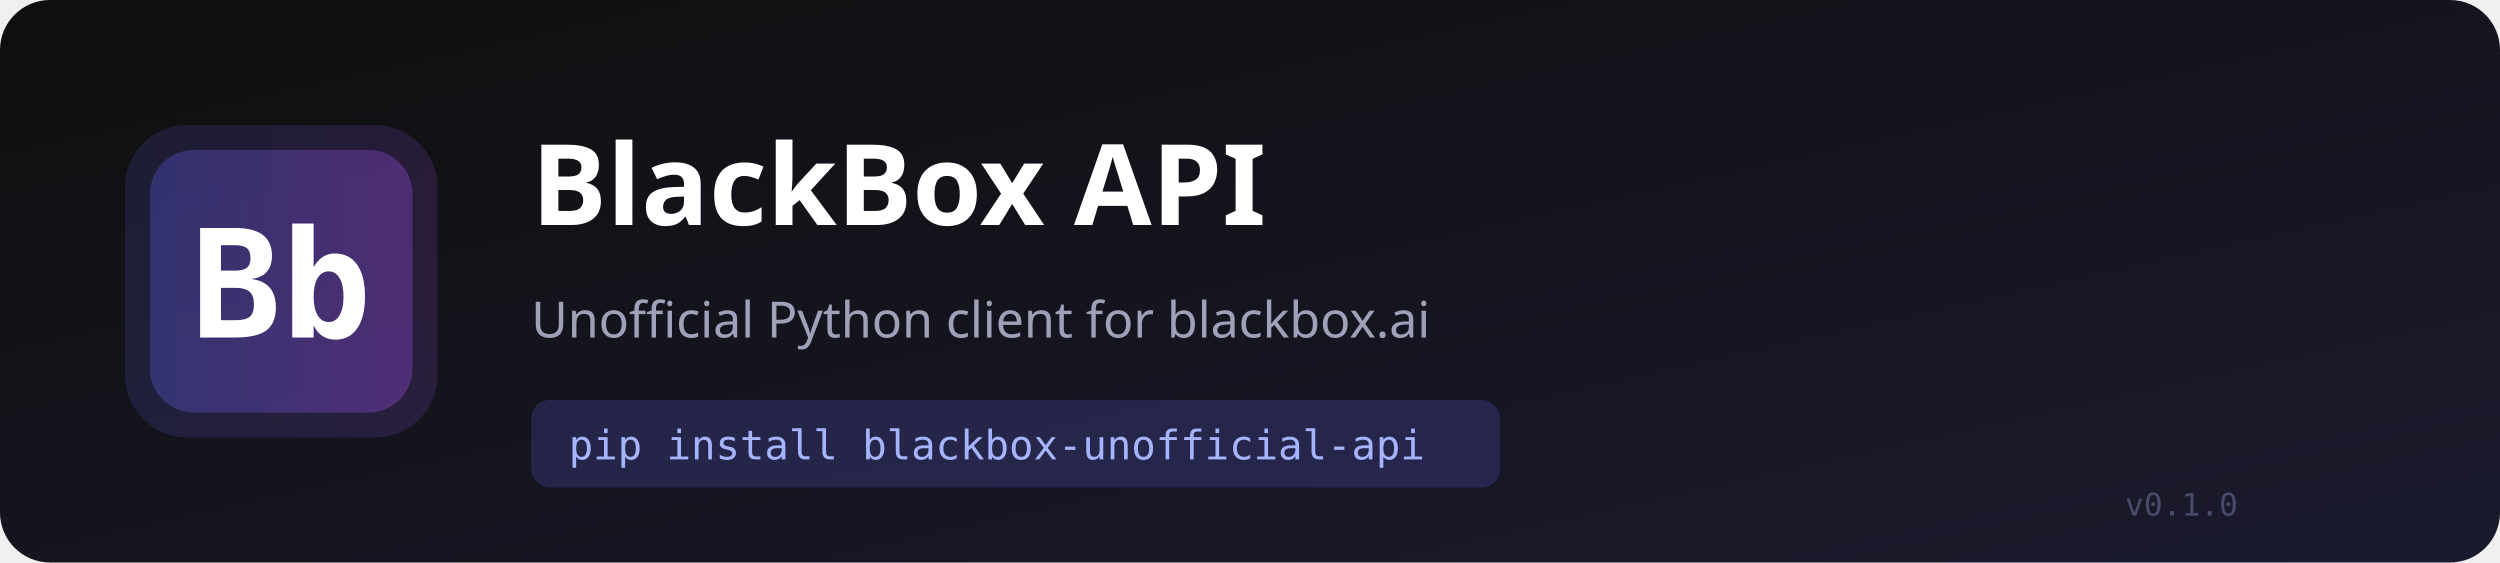
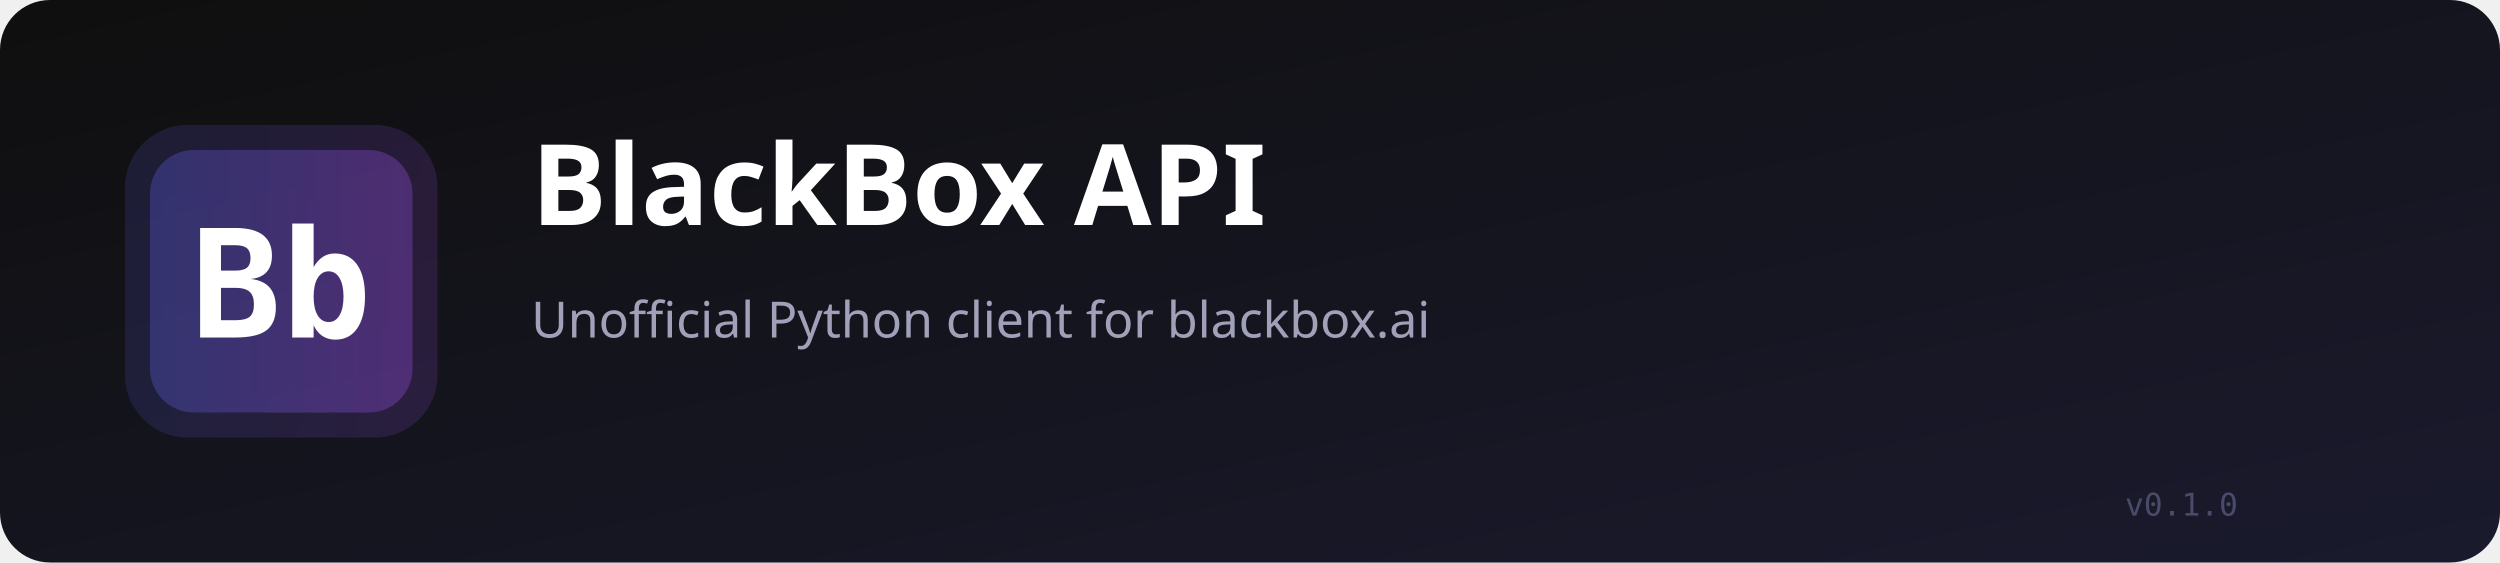
<svg xmlns="http://www.w3.org/2000/svg" viewBox="0 0 800 180">
  <defs>
    <linearGradient id="bg" x1="0%" y1="0%" x2="100%" y2="100%">
      <stop offset="0%" style="stop-color:#0f0f0f" />
      <stop offset="100%" style="stop-color:#1a1a2e" />
    </linearGradient>
    <linearGradient id="accent" x1="0%" y1="0%" x2="100%" y2="0%">
      <stop offset="0%" style="stop-color:#6366f1" />
      <stop offset="100%" style="stop-color:#a855f7" />
    </linearGradient>
  </defs>
  <rect width="800" height="180" fill="url(#bg)" rx="16" />
  <g transform="translate(40,40)">
    <rect x="0" y="0" width="100" height="100" rx="20" fill="url(#accent)" opacity="0.15" />
    <rect x="8" y="8" width="84" height="84" rx="14" fill="url(#accent)" opacity="0.3" />
    <text x="50" y="68" font-family="monospace" font-size="48" font-weight="bold" fill="white" text-anchor="middle">Bb</text>
  </g>
  <text x="170" y="72" font-family="system-ui, sans-serif" font-size="36" font-weight="700" fill="white">BlackBox API</text>
  <text x="170" y="108" font-family="system-ui, sans-serif" font-size="16" fill="#a0a0b8">Unofficial Python client for blackbox.ai</text>
-   <g transform="translate(170,128)">
-     <rect x="0" y="0" rx="6" fill="#6366f1" opacity="0.2" width="310" height="28" />
-     <text x="12" y="19" font-family="monospace" font-size="13" fill="#a5b4fc">pip install blackbox-unofficial-api</text>
-   </g>
  <g transform="translate(680,165)">
    <text font-family="monospace" font-size="10" fill="#4a4a6a">v0.1.0</text>
  </g>
</svg>
